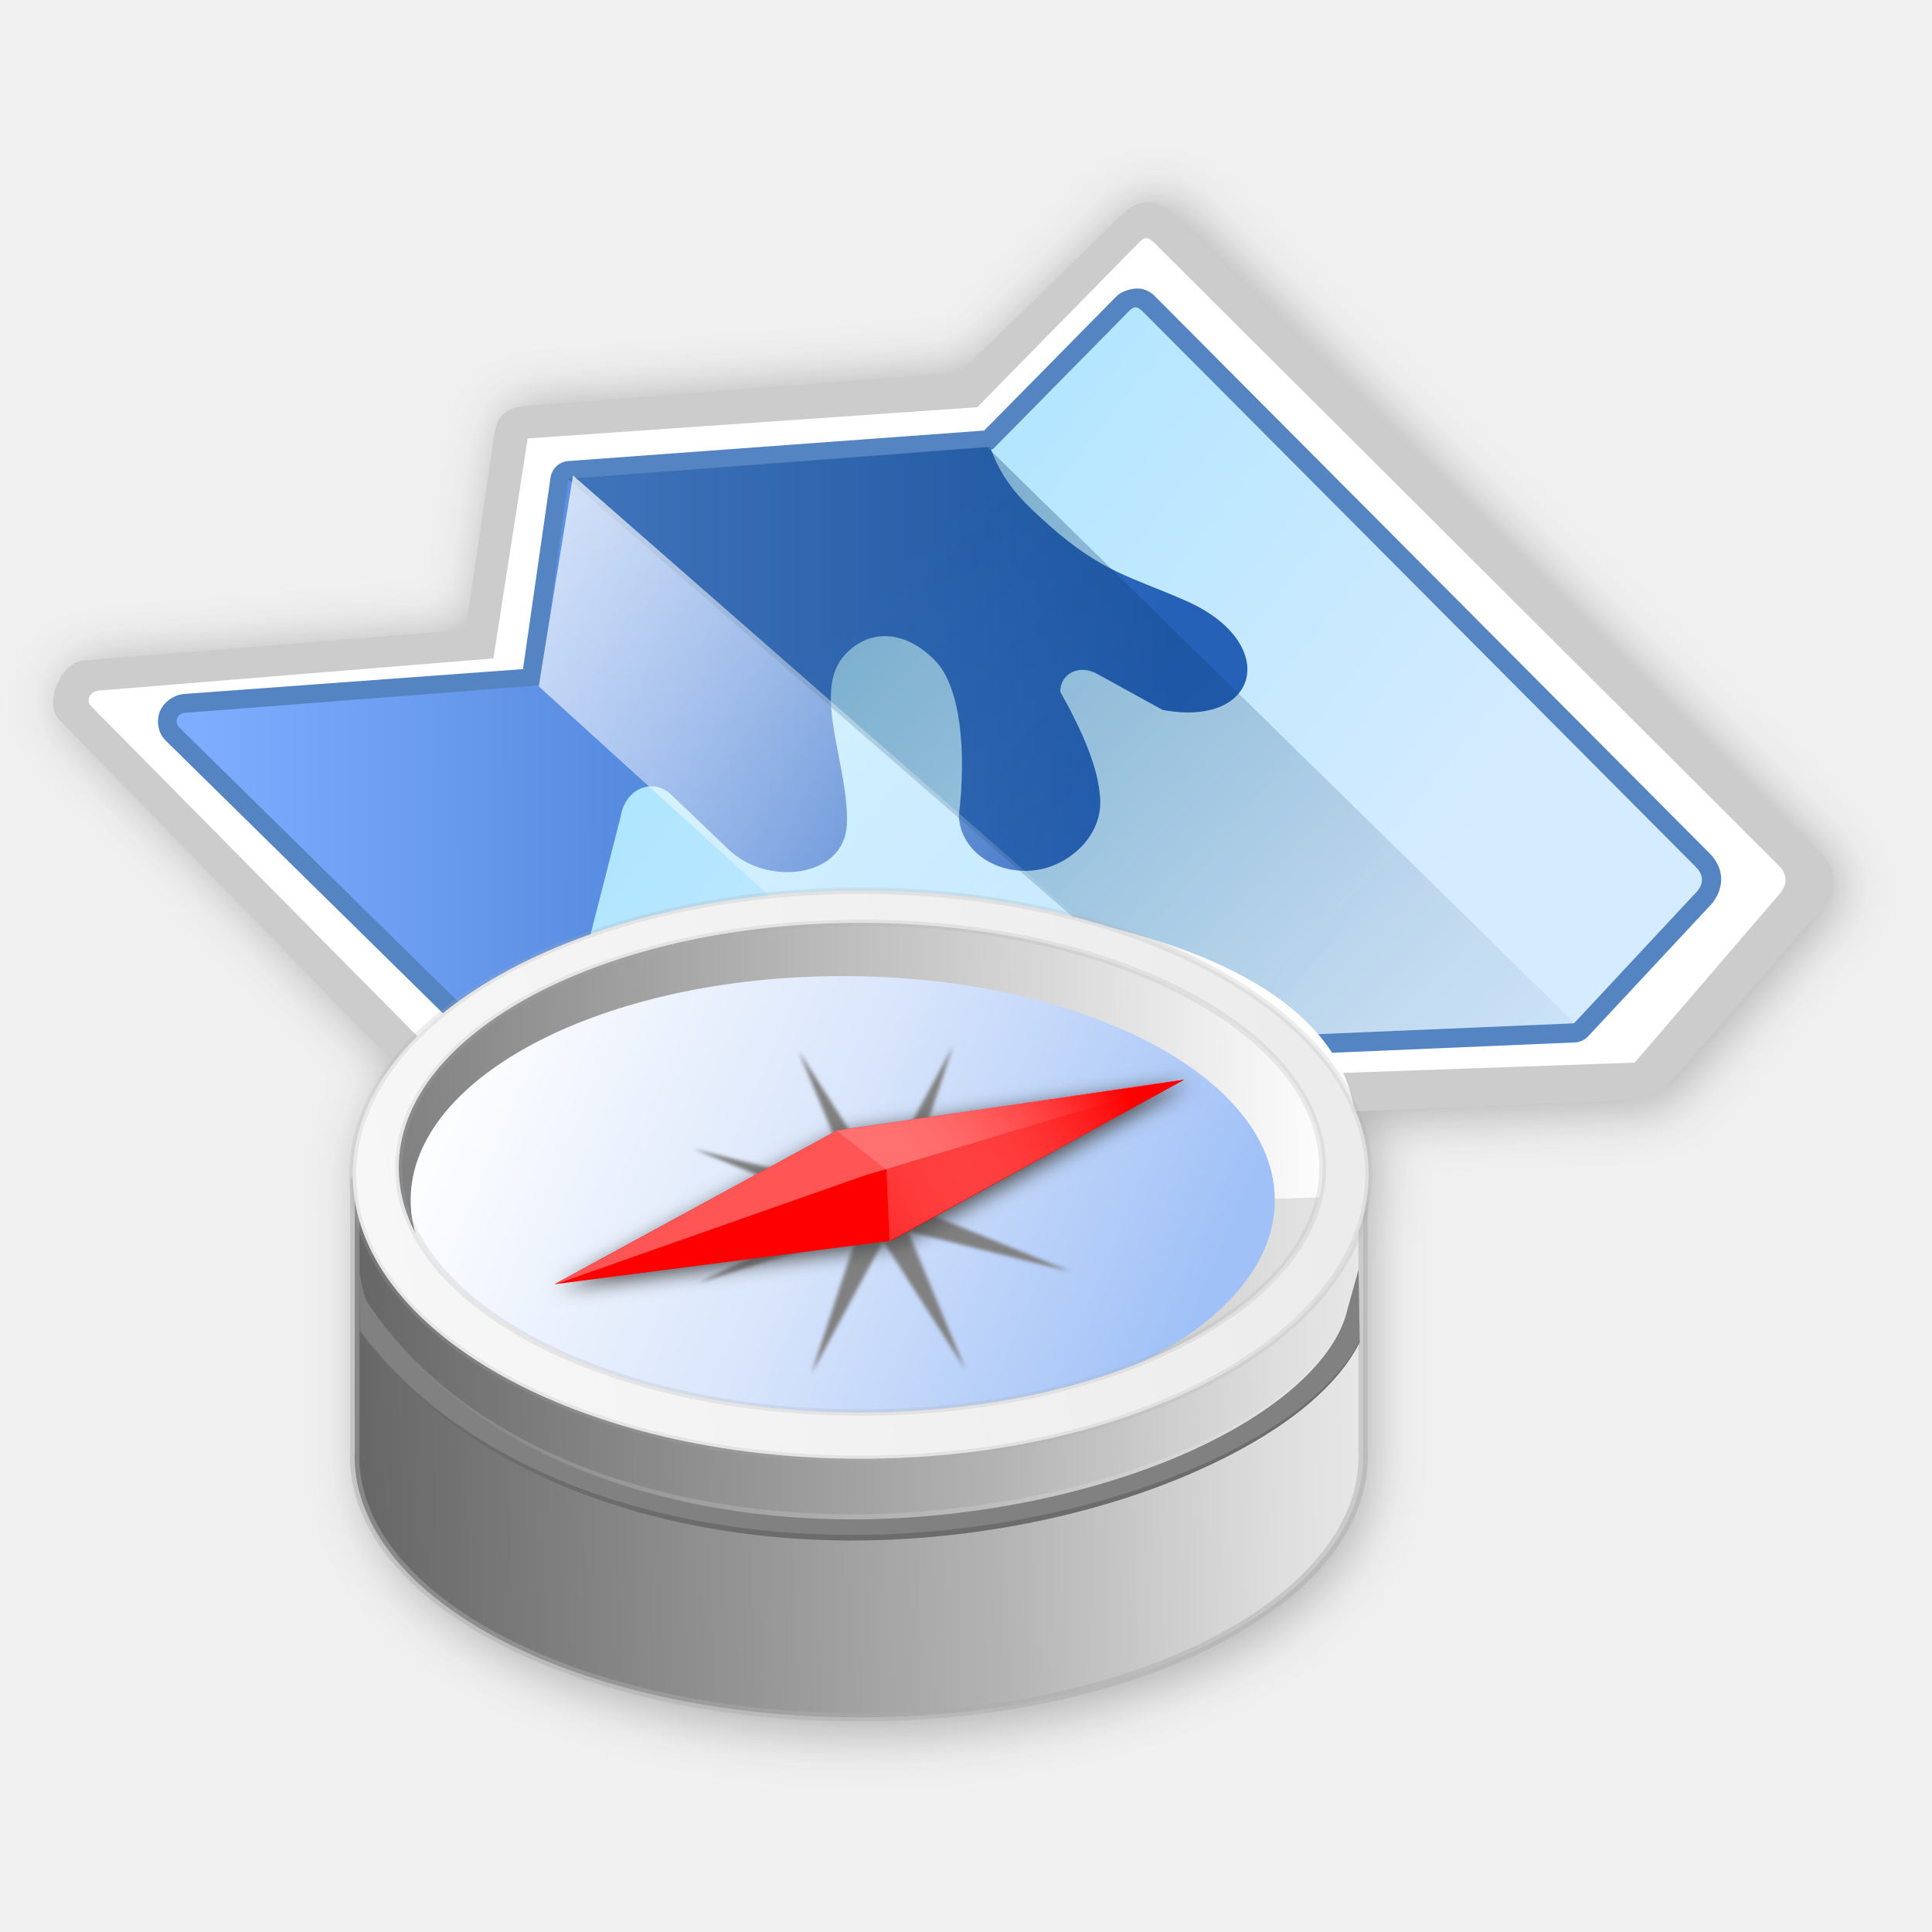
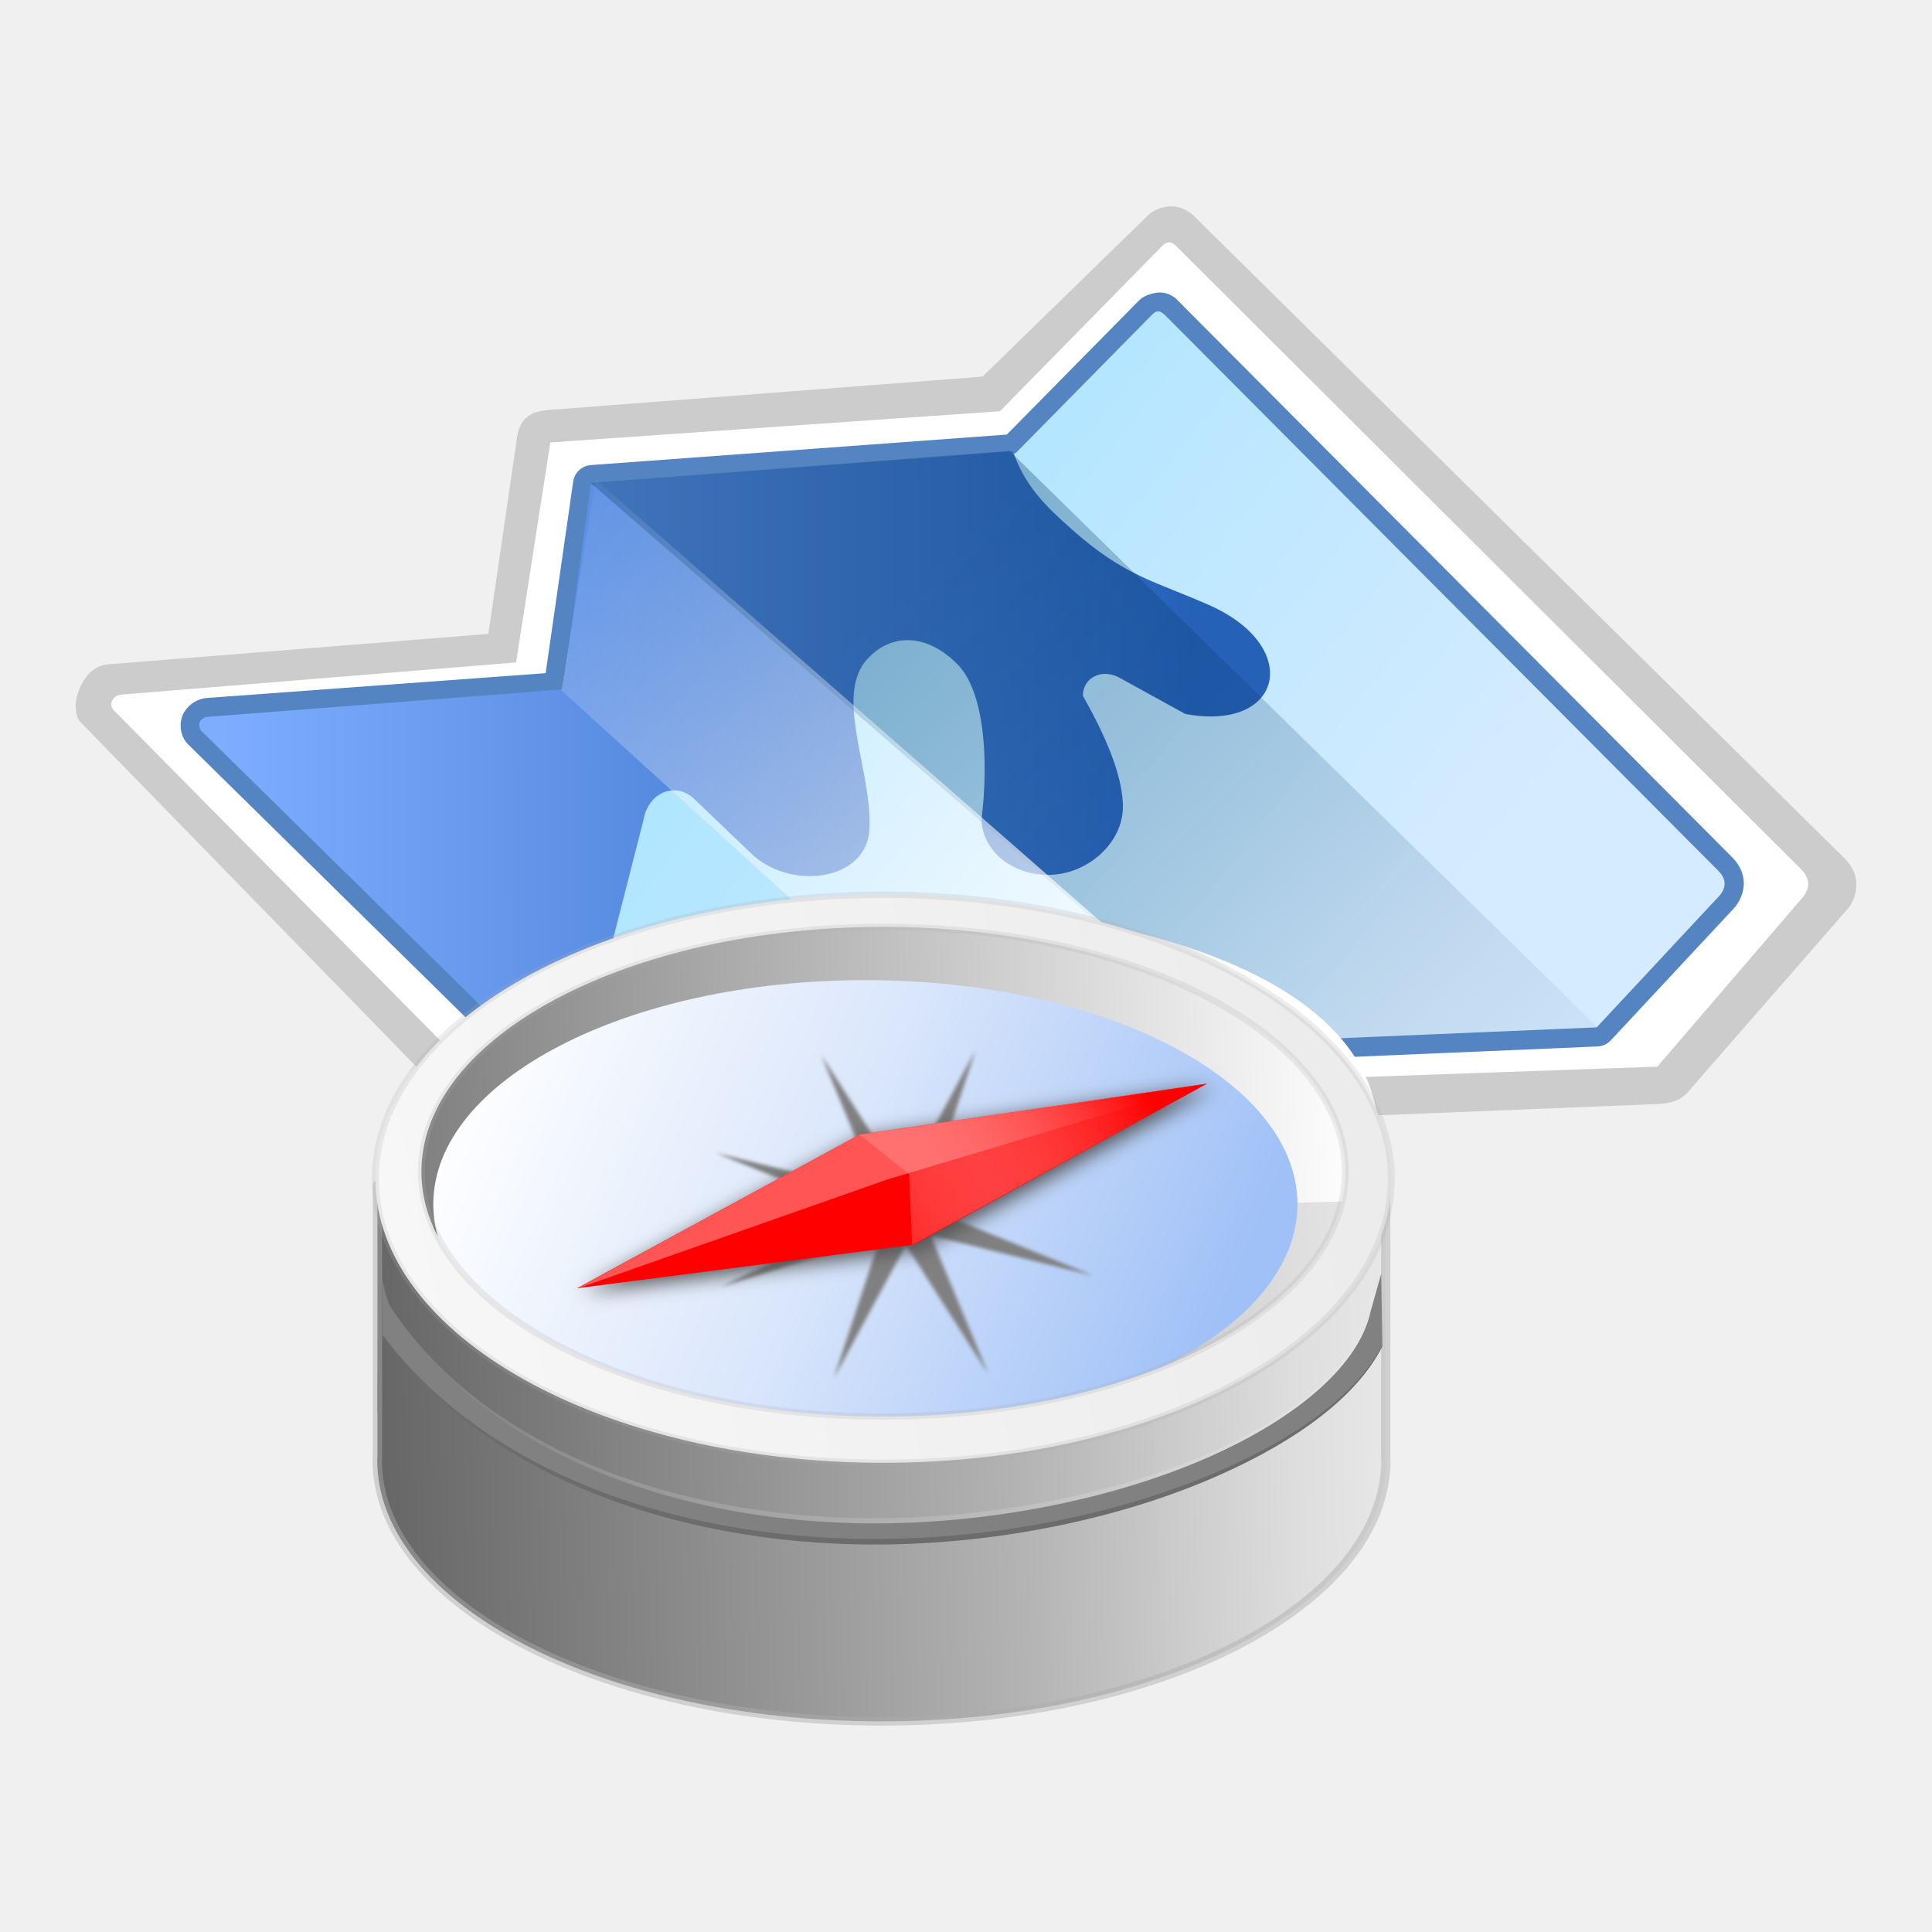
- <svg xmlns="http://www.w3.org/2000/svg" xmlns:xlink="http://www.w3.org/1999/xlink" width="128" height="128" viewBox="0 0 128 128" id="svg5067" version="1.1">
-   <defs id="defs5069">
+ <svg xmlns="http://www.w3.org/2000/svg" xmlns:xlink="http://www.w3.org/1999/xlink" width="80" height="80" viewBox="0 0 80 80" id="svg6662" version="1.1">
+   <defs id="defs6664">
+     <linearGradient xlink:href="#linearGradient7062" id="linearGradient5701" gradientUnits="userSpaceOnUse" x1="183.323" y1="973.815" x2="213.298" y2="997.503" />
+     <linearGradient id="linearGradient7062">
+       <stop id="stop7064" offset="0" style="stop-color:#a5e4ff;stop-opacity:1" />
+       <stop id="stop7066" offset="1" style="stop-color:#d5ebff;stop-opacity:1" />
+     </linearGradient>
+     <linearGradient xlink:href="#linearGradient7076" id="linearGradient5703" gradientUnits="userSpaceOnUse" gradientTransform="translate(-114.278,7.612121)" x1="280.311" y1="976.59" x2="322.236" y2="976.501" />
+     <linearGradient id="linearGradient7076">
+       <stop id="stop7078" offset="0" style="stop-color:#7eadff;stop-opacity:1" />
+       <stop id="stop7080" offset="1" style="stop-color:#2661b8;stop-opacity:1" />
+     </linearGradient>
+     <linearGradient xlink:href="#linearGradient7096" id="linearGradient5705" gradientUnits="userSpaceOnUse" x1="197.08" y1="975.425" x2="225.562" y2="1004.175" />
+     <linearGradient id="linearGradient7096">
+       <stop id="stop7098" offset="0" style="stop-color:#003460;stop-opacity:1;" />
+       <stop id="stop7100" offset="1" style="stop-color:#003460;stop-opacity:0;" />
+     </linearGradient>
+     <linearGradient xlink:href="#linearGradient3282" id="linearGradient5707" gradientUnits="userSpaceOnUse" x1="179.004" y1="973.647" x2="204.084" y2="993.897" />
+     <linearGradient id="linearGradient3282">
+       <stop offset="0" style="stop-color:#ffffff;stop-opacity:0" id="stop3284" />
+       <stop offset="1" style="stop-color:#ffffff;stop-opacity:1" id="stop3286" />
+     </linearGradient>
+     <linearGradient xlink:href="#linearGradient7109" id="linearGradient5709" gradientUnits="userSpaceOnUse" gradientTransform="matrix(1,0,0,-1,-7.468816,2067.256)" x1="245.484" y1="1033.777" x2="283.129" y2="1033.07" />
+     <linearGradient id="linearGradient7109">
+       <stop id="stop7111" offset="0" style="stop-color:#666666;stop-opacity:1" />
+       <stop style="stop-color:#b3b3b3;stop-opacity:1" offset="0.508" id="stop7117" />
+       <stop id="stop7119" offset="0.734" style="stop-color:#dedede;stop-opacity:0.996;" />
+       <stop id="stop7113" offset="1" style="stop-color:#ffffff;stop-opacity:1" />
+     </linearGradient>
+     <linearGradient xlink:href="#linearGradient7109" id="linearGradient5711" gradientUnits="userSpaceOnUse" gradientTransform="matrix(1.007213,0,0,0.9999438,-9.238834,14.37704)" x1="245.484" y1="1033.777" x2="299.232" y2="1032.451" />
+     <linearGradient xlink:href="#linearGradient7139" id="linearGradient5713" gradientUnits="userSpaceOnUse" gradientTransform="matrix(1.033295,0,0,1,-58.80684,36.75883)" x1="288.197" y1="993.146" x2="328.153" y2="992.208" />
+     <linearGradient id="linearGradient7139">
+       <stop id="stop7141" offset="0" style="stop-color:#7e7e7e;stop-opacity:1" />
+       <stop id="stop7143" offset="1" style="stop-color:#ffffff;stop-opacity:1" />
+     </linearGradient>
+     <linearGradient xlink:href="#linearGradient7123" id="linearGradient5715" gradientUnits="userSpaceOnUse" gradientTransform="matrix(1.012019,0,0,1,-53.95081,6.058505)" x1="293.096" y1="1021.249" x2="325.092" y2="1033.624" />
+     <linearGradient id="linearGradient7123">
+       <stop id="stop7125" offset="0" style="stop-color:#ffffff;stop-opacity:1" />
+       <stop style="stop-color:#d8e5fb;stop-opacity:1;" offset="0.505" id="stop7131" />
+       <stop id="stop7127" offset="1" style="stop-color:#a0c1f7;stop-opacity:1" />
+     </linearGradient>
+     <linearGradient xlink:href="#linearGradient7161" id="linearGradient5717" gradientUnits="userSpaceOnUse" gradientTransform="matrix(1,0,0,0.9732388,0,27.88863)" x1="278.861" y1="1027.854" x2="207.706" y2="1041.289" />
+     <linearGradient id="linearGradient7161">
+       <stop id="stop7163" offset="0" style="stop-color:#ececec;stop-opacity:1" />
+       <stop id="stop7165" offset="1" style="stop-color:#ffffff;stop-opacity:1" />
+     </linearGradient>
+     <filter height="1.024" y="-0.012" width="1.024" x="-0.012" id="filter7296" style="color-interpolation-filters:sRGB">
+       <feGaussianBlur id="feGaussianBlur7298" stdDeviation="0.071" />
+     </filter>
+     <filter height="1.228" y="-0.114" width="1.081" x="-0.041" id="filter7280" style="color-interpolation-filters:sRGB">
+       <feGaussianBlur id="feGaussianBlur7282" stdDeviation="0.46" />
+     </filter>
+     <linearGradient xlink:href="#linearGradient7204" id="linearGradient5719" gradientUnits="userSpaceOnUse" x1="205.326" y1="998.589" x2="191.692" y2="1006.698" />
    <linearGradient id="linearGradient7204">
-       <stop style="stop-color:#ff0000;stop-opacity:1" offset="0" id="stop7206" />
-       <stop style="stop-color:#ffffff;stop-opacity:0;" offset="1" id="stop7208" />
+       <stop id="stop7206" offset="0" style="stop-color:#ff0000;stop-opacity:1" />
+       <stop id="stop7208" offset="1" style="stop-color:#ffffff;stop-opacity:0;" />
    </linearGradient>
-     <linearGradient id="linearGradient7161">
-       <stop style="stop-color:#ececec;stop-opacity:1" offset="0" id="stop7163" />
-       <stop style="stop-color:#ffffff;stop-opacity:1" offset="1" id="stop7165" />
-     </linearGradient>
-     <linearGradient id="linearGradient7139">
-       <stop style="stop-color:#7e7e7e;stop-opacity:1" offset="0" id="stop7141" />
-       <stop style="stop-color:#ffffff;stop-opacity:1" offset="1" id="stop7143" />
-     </linearGradient>
-     <linearGradient id="linearGradient7123">
-       <stop style="stop-color:#ffffff;stop-opacity:1" offset="0" id="stop7125" />
-       <stop id="stop7131" offset="0.505" style="stop-color:#d8e5fb;stop-opacity:1;" />
-       <stop style="stop-color:#a0c1f7;stop-opacity:1" offset="1" id="stop7127" />
-     </linearGradient>
-     <linearGradient id="linearGradient7109">
-       <stop style="stop-color:#666666;stop-opacity:1" offset="0" id="stop7111" />
-       <stop id="stop7117" offset="0.508" style="stop-color:#b3b3b3;stop-opacity:1" />
-       <stop style="stop-color:#dedede;stop-opacity:0.996;" offset="0.734" id="stop7119" />
-       <stop style="stop-color:#ffffff;stop-opacity:1" offset="1" id="stop7113" />
-     </linearGradient>
-     <linearGradient id="linearGradient7096">
-       <stop style="stop-color:#003460;stop-opacity:1;" offset="0" id="stop7098" />
-       <stop style="stop-color:#003460;stop-opacity:0;" offset="1" id="stop7100" />
-     </linearGradient>
-     <linearGradient id="linearGradient7088">
-       <stop style="stop-color:#ffffff;stop-opacity:1;" offset="0" id="stop7090" />
-       <stop style="stop-color:#ffffff;stop-opacity:0;" offset="1" id="stop7092" />
-     </linearGradient>
-     <linearGradient id="linearGradient7076">
-       <stop style="stop-color:#7eadff;stop-opacity:1" offset="0" id="stop7078" />
-       <stop style="stop-color:#2661b8;stop-opacity:1" offset="1" id="stop7080" />
-     </linearGradient>
-     <linearGradient id="linearGradient7062">
-       <stop style="stop-color:#a5e4ff;stop-opacity:1" offset="0" id="stop7064" />
-       <stop style="stop-color:#d5ebff;stop-opacity:1" offset="1" id="stop7066" />
-     </linearGradient>
-     <linearGradient xlink:href="#linearGradient7062" id="linearGradient7068" x1="183.323" y1="973.815" x2="213.298" y2="997.503" gradientUnits="userSpaceOnUse" />
-     <linearGradient xlink:href="#linearGradient7076" id="linearGradient7082" x1="280.311" y1="976.59" x2="322.236" y2="976.501" gradientUnits="userSpaceOnUse" gradientTransform="translate(-114.278,7.612121)" />
-     <linearGradient xlink:href="#linearGradient7088" id="linearGradient7094" x1="179.004" y1="973.647" x2="204.084" y2="993.897" gradientUnits="userSpaceOnUse" />
-     <linearGradient xlink:href="#linearGradient7096" id="linearGradient7102" x1="197.08" y1="975.425" x2="225.562" y2="1004.175" gradientUnits="userSpaceOnUse" />
-     <linearGradient xlink:href="#linearGradient7109" id="linearGradient7115" x1="245.484" y1="1033.777" x2="299.232" y2="1032.451" gradientUnits="userSpaceOnUse" gradientTransform="matrix(1.007213,0,0,0.9999438,-9.238834,14.37704)" />
-     <linearGradient xlink:href="#linearGradient7123" id="linearGradient7129" x1="293.096" y1="1021.249" x2="325.092" y2="1033.624" gradientUnits="userSpaceOnUse" gradientTransform="matrix(1.012019,0,0,1,-53.95081,6.058505)" />
-     <linearGradient xlink:href="#linearGradient7109" id="linearGradient7135" gradientUnits="userSpaceOnUse" gradientTransform="matrix(1,0,0,-1,-7.468816,2067.256)" x1="245.484" y1="1033.777" x2="283.129" y2="1033.07" />
-     <linearGradient xlink:href="#linearGradient7139" id="linearGradient7145" x1="288.197" y1="993.146" x2="328.153" y2="992.208" gradientUnits="userSpaceOnUse" gradientTransform="matrix(1.033295,0,0,1,-58.80684,36.75883)" />
-     <linearGradient xlink:href="#linearGradient7161" id="linearGradient7167" x1="278.861" y1="1027.854" x2="207.706" y2="1041.289" gradientUnits="userSpaceOnUse" gradientTransform="matrix(1,0,0,0.9732388,0,27.88863)" />
-     <linearGradient xlink:href="#linearGradient7204" id="linearGradient7210" x1="205.326" y1="998.589" x2="191.692" y2="1006.698" gradientUnits="userSpaceOnUse" />
-     <filter style="color-interpolation-filters:sRGB" id="filter7280" x="-0.041" width="1.081" y="-0.114" height="1.228">
-       <feGaussianBlur stdDeviation="0.46" id="feGaussianBlur7282" />
-     </filter>
-     <filter style="color-interpolation-filters:sRGB" id="filter7296" x="-0.012" width="1.024" y="-0.012" height="1.024">
-       <feGaussianBlur stdDeviation="0.071" id="feGaussianBlur7298" />
-     </filter>
-     <filter style="color-interpolation-filters:sRGB" id="filter7724" x="-0.033" width="1.067" y="-0.039" height="1.078">
-       <feGaussianBlur stdDeviation="1.065" id="feGaussianBlur7726" />
-     </filter>
  </defs>
-   <g id="layer1" transform="translate(0,-924.3622)">
-     <rect style="opacity:0;fill:#ffffff;fill-opacity:1;stroke:none;stroke-width:0.3;stroke-linecap:square;stroke-linejoin:bevel;stroke-miterlimit:4;stroke-dasharray:none;stroke-dashoffset:0;stroke-opacity:0.468" id="rect7758" width="128" height="128" x="-0.957" y="924.362" />
-     <g id="g7728" transform="matrix(1.538039,0,0,1.538039,-242.2188,-539.5429)">
-       <path transform="matrix(0.9995806,0,0,1.013061,0.0832354,-14.13911)" id="path7554" d="m 207.391,961.933 c -0.301,-0.017 -0.642,0.064 -0.938,0.264 a 0.622,0.622 0 0 0 -0.086,0.07 l -7.18,6.996 -18.768,1.443 a 0.622,0.622 0 0 0 -0.049,0.01 c -0.281,0.044 -0.556,0.083 -0.822,0.309 -0.266,0.226 -0.354,0.538 -0.404,0.809 a 0.622,0.622 0 0 0 -0.004,0.023 l -1.238,8.492 -16.426,1.316 a 0.622,0.622 0 0 0 -0.062,0.01 c -0.565,0.103 -0.886,0.525 -1.074,0.926 -0.189,0.401 -0.288,0.827 -0.156,1.293 a 0.622,0.622 0 0 0 0.152,0.264 l 14.48,14.857 a 21.883,12.235 0 0 0 -1.783,4.801 21.883,12.235 0 0 0 0.088,0.982 l 0,11.027 a 21.725,11.262 0 0 0 -0.01,0.102 21.725,11.262 0 0 0 21.727,11.262 21.725,11.262 0 0 0 21.725,-11.262 21.725,11.262 0 0 0 -0.008,-0.117 l 0,-10.258 a 21.883,12.235 0 0 0 0.244,-1.736 21.883,12.235 0 0 0 -0.572,-2.725 l 12.098,-0.49 a 0.622,0.622 0 0 0 0.025,0 c 0.238,-0.02 0.489,-0.047 0.752,-0.166 0.263,-0.119 0.497,-0.332 0.676,-0.592 l -0.043,0.057 6.74,-7.723 a 0.622,0.622 0 0 0 0.033,-0.041 c 0.375,-0.513 0.395,-1.169 0.184,-1.594 -0.21,-0.421 -0.521,-0.669 -0.713,-0.854 l -0.006,-0.01 -27.578,-27.23 c -0.143,-0.151 -0.368,-0.357 -0.719,-0.463 l 0,-0.004 c -0.088,-0.027 -0.185,-0.043 -0.285,-0.049 z" style="opacity:0.45;fill:#666666;fill-opacity:1;fill-rule:evenodd;stroke:none;stroke-width:0.5;stroke-linecap:butt;stroke-linejoin:miter;stroke-miterlimit:4;stroke-dasharray:none;stroke-opacity:1;filter:url(#filter7724)" />
-       <g id="g7303">
-         <path style="fill:#cccccc;fill-opacity:1;fill-rule:evenodd;stroke:none;stroke-width:0.5;stroke-linecap:butt;stroke-linejoin:miter;stroke-miterlimit:4;stroke-dasharray:none;stroke-opacity:1" d="m 207.322,960.568 c -0.353,-0.107 -0.828,-0.051 -1.223,0.215 a 0.622,0.622 0 0 0 -0.086,0.07 l -7.18,6.996 -18.768,1.443 a 0.622,0.622 0 0 0 -0.049,0.006 c -0.281,0.044 -0.556,0.083 -0.822,0.309 -0.266,0.226 -0.354,0.538 -0.404,0.809 a 0.622,0.622 0 0 0 -0.004,0.023 l -1.238,8.492 -16.426,1.316 a 0.622,0.622 0 0 0 -0.062,0.008 c -0.565,0.103 -0.886,0.525 -1.074,0.926 -0.189,0.4 -0.288,0.827 -0.156,1.293 a 0.622,0.622 0 0 0 0.152,0.264 l 27.178,27.883 c 0.198,0.223 0.452,0.457 0.807,0.588 0.355,0.131 0.791,0.124 1.209,-0.029 l 17.461,-4.672 a 0.622,0.622 0 0 0 0.051,-0.016 c 0.367,-0.132 0.866,-0.329 1.174,-0.836 l -0.031,0.045 4.32,-5.879 15.82,-0.641 a 0.622,0.622 0 0 0 0.025,-0.002 c 0.238,-0.02 0.489,-0.047 0.752,-0.166 0.263,-0.119 0.497,-0.332 0.676,-0.592 l -0.043,0.057 6.74,-7.723 a 0.622,0.622 0 0 0 0.033,-0.041 c 0.375,-0.513 0.395,-1.169 0.184,-1.594 -0.21,-0.421 -0.521,-0.669 -0.713,-0.854 l -0.006,-0.006 -27.578,-27.23 c -0.143,-0.151 -0.368,-0.357 -0.719,-0.463 z" id="path7300" />
-         <path style="fill:#ffffff;fill-opacity:1;fill-rule:evenodd;stroke:none;stroke-width:0.5;stroke-linecap:butt;stroke-linejoin:miter;stroke-miterlimit:4;stroke-dasharray:none;stroke-opacity:1" d="m 161.698,981.551 17.042,-1.39 1.476,-9.476 19.366,-1.344 7.012,-7.142 c 0.3,-0.289 0.481,-0.052 0.629,0.074 l 26.885,26.811 c 0.305,0.311 0.432,0.716 0.08,1.168 l -6.286,7.321 -16.696,0.589 -4.874,6.832 -17.291,4.477 c -0.398,0.231 -0.673,0.026 -0.82,-0.123 L 161.39,982.2 c -0.197,-0.222 -0.049,-0.587 0.308,-0.649 z" id="path7056" />
-         <path id="path7072" d="m 206.783,964.277 c -0.352,-0.133 -0.923,0.018 -1.199,0.281 a 0.832,0.832 0 0 0 -0.018,0.018 l -5.686,5.77 -17.918,1.314 a 0.832,0.832 0 0 0 -0.762,0.713 l -1.186,8.25 -14.609,1.07 a 0.832,0.832 0 0 0 -0.08,0.01 c -0.407,0.07 -0.768,0.336 -0.938,0.709 -0.169,0.373 -0.121,0.894 0.186,1.236 a 0.832,0.832 0 0 0 0.035,0.039 l 24.084,23.693 -0.004,-0.01 c 0.114,0.114 0.313,0.294 0.635,0.389 0.322,0.095 0.755,0.048 1.096,-0.146 l -0.209,0.084 14.766,-3.727 a 0.832,0.832 0 0 0 0.457,-0.303 l 4.826,-6.322 15.066,-0.641 a 0.832,0.832 0 0 0 0.572,-0.264 l 5.318,-5.703 a 0.832,0.832 0 0 0 0.045,-0.051 c 0.261,-0.331 0.411,-0.777 0.357,-1.186 -0.054,-0.408 -0.268,-0.719 -0.49,-0.943 l -23.82,-23.924 a 0.832,0.832 0 0 0 -0.055,-0.051 c 0.002,0.002 -0.119,-0.178 -0.471,-0.311 z" style="fill:#5485c2;fill-opacity:1;fill-rule:evenodd;stroke:none;stroke-width:0.5;stroke-linecap:butt;stroke-linejoin:miter;stroke-miterlimit:4;stroke-dasharray:none;stroke-opacity:1" />
-         <path id="path7060" d="m 165.467,982.523 15.277,-1.12 1.28,-8.912 18.23,-1.339 5.904,-5.992 c 0.267,-0.255 0.429,-0.046 0.56,0.065 l 23.82,23.922 c 0.272,0.274 0.385,0.63 0.071,1.028 l -5.319,5.704 -15.455,0.656 -5.063,6.633 -14.766,3.727 c -0.355,0.203 -0.599,0.022 -0.73,-0.108 l -24.084,-23.692 c -0.175,-0.195 -0.044,-0.517 0.274,-0.571 z" style="fill:url(#linearGradient7068);fill-opacity:1;fill-rule:evenodd;stroke:none;stroke-width:0.5;stroke-linecap:butt;stroke-linejoin:miter;stroke-miterlimit:4;stroke-dasharray:none;stroke-opacity:1" />
-         <path style="fill:url(#linearGradient7082);fill-opacity:1;fill-rule:evenodd;stroke:none;stroke-width:0.4;stroke-linecap:butt;stroke-linejoin:miter;stroke-miterlimit:4;stroke-dasharray:none;stroke-opacity:1" d="m 165.378,982.513 c -0.21,0.068 -0.386,0.262 -0.22,0.573 l 16.032,15.754 3.032,-11.866 c 0.209,-1.266 1.456,-1.711 2.25,-0.875 l 2.368,2.265 c 1.675,1.645 5.007,1.241 5.122,-1.02 0.124,-2.441 -1.454,-5.575 -0.199,-7.201 1.106,-1.349 2.746,-1.196 4.018,0.128 1.101,1.146 1.339,3.977 1.003,6.703 0.127,1.665 1.861,2.573 3.447,2.287 1.386,-0.25 2.728,-1.48 2.647,-3.037 -0.069,-1.319 -0.736,-2.868 -1.719,-4.625 -0.015,-0.779 0.832,-1.223 1.625,-0.75 l 2.781,1.531 c 4.205,0.787 5.083,-2.894 1.031,-4.688 -2.344,-1.038 -3.632,-1.226 -5.938,-3.281 -1.057,-0.942 -1.993,-1.819 -2.516,-3.352 l -18.175,1.392 -1.213,8.871 z" id="path7074" />
-         <path style="opacity:0.308;fill:url(#linearGradient7102);fill-opacity:1;fill-rule:evenodd;stroke:none;stroke-width:1px;stroke-linecap:butt;stroke-linejoin:miter;stroke-opacity:1" d="M 181.955,972.432 200,971.05 l 25.312,24.812 -15.562,0.688 z" id="path7084" />
-         <path style="opacity:0.769;fill:url(#linearGradient7094);fill-opacity:1;fill-rule:evenodd;stroke:none;stroke-width:1px;stroke-linecap:butt;stroke-linejoin:miter;stroke-opacity:1" d="m 204.796,1003.262 5.038,-6.762 -27.666,-24.218 -1.477,9.083 z" id="path7086" />
-         <g id="g7183" transform="matrix(1.000339,0,0,0.9100769,-65.3381,60.36585)">
-           <path style="opacity:1;fill:url(#linearGradient7135);fill-opacity:1;stroke:none;stroke-width:0.4;stroke-linecap:round;stroke-linejoin:round;stroke-miterlimit:4;stroke-dasharray:none;stroke-dashoffset:0;stroke-opacity:1" d="m 238.025,1046.184 c -0.011,-4.341 0.254,-8.546 0.224,-12.879 0.663,-4.89 9.848,-11.946 21.708,-11.405 12.615,0.576 21.183,4.414 21.183,11.249 -0.002,0.043 -0.005,0.086 -0.008,0.129 l 0,12.906 -43.107,0 z" id="path7133" />
-           <path id="path7104" d="m 238.026,1035.392 0,12.921 a 21.718,12.374 0 0 0 -0.01,0.113 21.718,12.374 0 0 0 21.718,12.374 21.718,12.374 0 0 0 21.718,-12.374 21.718,12.374 0 0 0 -0.008,-0.129 l 0,-12.905 -43.418,0 z" style="opacity:1;fill:url(#linearGradient7115);fill-opacity:1;stroke:#acacac;stroke-width:0.401;stroke-linecap:round;stroke-linejoin:round;stroke-miterlimit:4;stroke-dasharray:none;stroke-dashoffset:0;stroke-opacity:0.468" />
-           <path id="path7137" d="m 239.17,1037.434 40.686,-1.25 c 0.521,-9.052 -10.277,-13.834 -19.051,-13.812 -17.973,0.043 -22.059,9.781 -21.635,15.062 z" style="fill:url(#linearGradient7145);fill-opacity:1;fill-rule:evenodd;stroke:none;stroke-width:0.3;stroke-linecap:butt;stroke-linejoin:miter;stroke-miterlimit:4;stroke-dasharray:none;stroke-opacity:1" />
-           <ellipse ry="10.607" rx="18.606" cy="1036.323" cx="259.037" id="path7121" style="opacity:1;fill:url(#linearGradient7129);fill-opacity:1;stroke:none;stroke-width:0.4;stroke-linecap:round;stroke-linejoin:round;stroke-miterlimit:4;stroke-dasharray:none;stroke-dashoffset:0;stroke-opacity:1" />
-           <path id="path7147" d="m 259.812,1021.675 a 21.876,13.444 0 0 0 -21.875,13.443 21.876,13.444 0 0 0 21.875,13.443 21.876,13.444 0 0 0 21.875,-13.443 21.876,13.444 0 0 0 -21.875,-13.443 z m 0,1.521 a 19.893,11.588 0 0 1 19.893,11.588 19.893,11.588 0 0 1 -19.893,11.588 19.893,11.588 0 0 1 -19.893,-11.588 19.893,11.588 0 0 1 19.893,-11.588 z" style="opacity:1;fill:url(#linearGradient7167);fill-opacity:1;stroke:#acacac;stroke-width:0.299;stroke-linecap:round;stroke-linejoin:round;stroke-miterlimit:4;stroke-dasharray:none;stroke-dashoffset:0;stroke-opacity:0.216" />
-           <path id="path7177" d="m 238.225,1039.741 0.021,2.811 c 4.636,7.001 13.377,10.035 21.818,9.874 5.206,-0.1 10.298,-1.36 14.256,-3.301 3.308,-1.621 5.888,-3.693 6.98,-6.078 l -0.051,-3.427 -0.46,1.796 c -0.485,2.466 -3.074,4.968 -6.881,6.834 -3.807,1.866 -8.807,3.079 -13.864,3.175 -8.531,0.163 -17.266,-3.041 -21.494,-10.275 -0.161,-0.426 -0.253,-0.91 -0.326,-1.409 z" style="color:#000000;font-style:normal;font-variant:normal;font-weight:normal;font-stretch:normal;font-size:medium;line-height:normal;font-family:sans-serif;text-indent:0;text-align:start;text-decoration:none;text-decoration-line:none;text-decoration-style:solid;text-decoration-color:#000000;letter-spacing:normal;word-spacing:normal;text-transform:none;direction:ltr;block-progression:tb;writing-mode:lr-tb;baseline-shift:baseline;text-anchor:start;white-space:normal;clip-rule:nonzero;display:inline;overflow:visible;visibility:visible;opacity:1;isolation:auto;mix-blend-mode:normal;color-interpolation:sRGB;color-interpolation-filters:linearRGB;solid-color:#000000;solid-opacity:1;fill:#6c6c6c;fill-opacity:1;fill-rule:evenodd;stroke:none;stroke-width:1px;stroke-linecap:square;stroke-linejoin:bevel;stroke-miterlimit:4;stroke-dasharray:none;stroke-dashoffset:0;stroke-opacity:1;color-rendering:auto;image-rendering:auto;shape-rendering:auto;text-rendering:auto;enable-background:accumulate" />
-           <path style="color:#000000;font-style:normal;font-variant:normal;font-weight:normal;font-stretch:normal;font-size:medium;line-height:normal;font-family:sans-serif;text-indent:0;text-align:start;text-decoration:none;text-decoration-line:none;text-decoration-style:solid;text-decoration-color:#000000;letter-spacing:normal;word-spacing:normal;text-transform:none;direction:ltr;block-progression:tb;writing-mode:lr-tb;baseline-shift:baseline;text-anchor:start;white-space:normal;clip-rule:nonzero;display:inline;overflow:visible;visibility:visible;opacity:0.147;isolation:auto;mix-blend-mode:normal;color-interpolation:sRGB;color-interpolation-filters:linearRGB;solid-color:#000000;solid-opacity:1;fill:#ffffff;fill-opacity:1;fill-rule:evenodd;stroke:none;stroke-width:1px;stroke-linecap:square;stroke-linejoin:bevel;stroke-miterlimit:4;stroke-dasharray:none;stroke-dashoffset:0;stroke-opacity:1;color-rendering:auto;image-rendering:auto;shape-rendering:auto;text-rendering:auto;enable-background:accumulate" d="m 238.225,1039.738 0.021,2.753 c 4.636,6.856 13.377,9.828 21.818,9.669 5.206,-0.098 10.298,-1.332 14.256,-3.232 3.308,-1.588 5.888,-3.617 6.98,-5.952 l -0.051,-3.356 -0.46,1.759 c -0.485,2.415 -3.074,4.865 -6.881,6.693 -3.807,1.827 -8.807,3.015 -13.864,3.11 -8.531,0.16 -17.266,-2.978 -21.494,-10.063 -0.161,-0.417 -0.253,-0.891 -0.326,-1.38 z" id="path7181" />
+   <g id="layer1" transform="translate(0,-972.3622)">
+     <g transform="translate(-866.8424,532.6979)" id="g5324">
+       <rect style="opacity:0;fill:#e6e6e6;fill-opacity:1;stroke:none;stroke-width:0.3;stroke-linecap:square;stroke-linejoin:bevel;stroke-miterlimit:4;stroke-dasharray:none;stroke-dashoffset:0;stroke-opacity:0.468" id="rect5326" width="80" height="80" x="866.842" y="439.664" />
+       <g id="g5328" transform="matrix(0.9612741,0,0,0.9612741,716.3936,-475.1095)">
+         <path id="path5330" d="m 207.322,960.568 c -0.353,-0.107 -0.828,-0.051 -1.223,0.215 a 0.622,0.622 0 0 0 -0.086,0.07 l -7.18,6.996 -18.768,1.443 a 0.622,0.622 0 0 0 -0.049,0.006 c -0.281,0.044 -0.556,0.083 -0.822,0.309 -0.266,0.226 -0.354,0.538 -0.404,0.809 a 0.622,0.622 0 0 0 -0.004,0.023 l -1.238,8.492 -16.426,1.316 a 0.622,0.622 0 0 0 -0.062,0.008 c -0.565,0.103 -0.886,0.525 -1.074,0.926 -0.189,0.4 -0.288,0.827 -0.156,1.293 a 0.622,0.622 0 0 0 0.152,0.264 l 27.178,27.883 c 0.198,0.223 0.452,0.457 0.807,0.588 0.355,0.131 0.791,0.124 1.209,-0.029 l 17.461,-4.672 a 0.622,0.622 0 0 0 0.051,-0.016 c 0.367,-0.132 0.866,-0.329 1.174,-0.836 l -0.031,0.045 4.32,-5.879 15.82,-0.641 a 0.622,0.622 0 0 0 0.025,-0.002 c 0.238,-0.02 0.489,-0.047 0.752,-0.166 0.263,-0.119 0.497,-0.332 0.676,-0.592 l -0.043,0.057 6.74,-7.723 a 0.622,0.622 0 0 0 0.033,-0.041 c 0.375,-0.513 0.395,-1.169 0.184,-1.594 -0.21,-0.421 -0.521,-0.669 -0.713,-0.854 l -0.006,-0.006 -27.578,-27.23 c -0.143,-0.151 -0.368,-0.357 -0.719,-0.463 z" style="fill:#cccccc;fill-opacity:1;fill-rule:evenodd;stroke:none;stroke-width:0.5;stroke-linecap:butt;stroke-linejoin:miter;stroke-miterlimit:4;stroke-dasharray:none;stroke-opacity:1" />
+         <path id="path5332" d="m 161.698,981.551 17.042,-1.39 1.476,-9.476 19.366,-1.344 7.012,-7.142 c 0.3,-0.289 0.481,-0.052 0.629,0.074 l 26.885,26.811 c 0.305,0.311 0.432,0.716 0.08,1.168 l -6.286,7.321 -16.696,0.589 -4.874,6.832 -17.291,4.477 c -0.398,0.231 -0.673,0.026 -0.82,-0.123 L 161.39,982.2 c -0.197,-0.222 -0.049,-0.587 0.308,-0.649 z" style="fill:#ffffff;fill-opacity:1;fill-rule:evenodd;stroke:none;stroke-width:0.5;stroke-linecap:butt;stroke-linejoin:miter;stroke-miterlimit:4;stroke-dasharray:none;stroke-opacity:1" />
+         <path style="fill:#5485c2;fill-opacity:1;fill-rule:evenodd;stroke:none;stroke-width:0.5;stroke-linecap:butt;stroke-linejoin:miter;stroke-miterlimit:4;stroke-dasharray:none;stroke-opacity:1" d="m 206.783,964.277 c -0.352,-0.133 -0.923,0.018 -1.199,0.281 a 0.832,0.832 0 0 0 -0.018,0.018 l -5.686,5.77 -17.918,1.314 a 0.832,0.832 0 0 0 -0.762,0.713 l -1.186,8.25 -14.609,1.07 a 0.832,0.832 0 0 0 -0.08,0.01 c -0.407,0.07 -0.768,0.336 -0.938,0.709 -0.169,0.373 -0.121,0.894 0.186,1.236 a 0.832,0.832 0 0 0 0.035,0.039 l 24.084,23.693 -0.004,-0.01 c 0.114,0.114 0.313,0.294 0.635,0.389 0.322,0.095 0.755,0.048 1.096,-0.146 l -0.209,0.084 14.766,-3.727 a 0.832,0.832 0 0 0 0.457,-0.303 l 4.826,-6.322 15.066,-0.641 a 0.832,0.832 0 0 0 0.572,-0.264 l 5.318,-5.703 a 0.832,0.832 0 0 0 0.045,-0.051 c 0.261,-0.331 0.411,-0.777 0.357,-1.186 -0.054,-0.408 -0.268,-0.719 -0.49,-0.943 l -23.82,-23.924 a 0.832,0.832 0 0 0 -0.055,-0.051 c 0.002,0.002 -0.119,-0.178 -0.471,-0.311 z" id="path5334" />
+         <path style="fill:url(#linearGradient5701);fill-opacity:1;fill-rule:evenodd;stroke:none;stroke-width:0.5;stroke-linecap:butt;stroke-linejoin:miter;stroke-miterlimit:4;stroke-dasharray:none;stroke-opacity:1" d="m 165.467,982.523 15.277,-1.12 1.28,-8.912 18.23,-1.339 5.904,-5.992 c 0.267,-0.255 0.429,-0.046 0.56,0.065 l 23.82,23.922 c 0.272,0.274 0.385,0.63 0.071,1.028 l -5.319,5.704 -15.455,0.656 -5.063,6.633 -14.766,3.727 c -0.355,0.203 -0.599,0.022 -0.73,-0.108 l -24.084,-23.692 c -0.175,-0.195 -0.044,-0.517 0.274,-0.571 z" id="path5336" />
+         <path id="path5338" d="m 165.378,982.513 c -0.21,0.068 -0.386,0.262 -0.22,0.573 l 16.032,15.754 3.032,-11.866 c 0.209,-1.266 1.456,-1.711 2.25,-0.875 l 2.368,2.265 c 1.675,1.645 5.007,1.241 5.122,-1.02 0.124,-2.441 -1.454,-5.575 -0.199,-7.201 1.106,-1.349 2.746,-1.196 4.018,0.128 1.101,1.146 1.339,3.977 1.003,6.703 0.127,1.665 1.861,2.573 3.447,2.287 1.386,-0.25 2.728,-1.48 2.647,-3.037 -0.069,-1.319 -0.736,-2.868 -1.719,-4.625 -0.015,-0.779 0.832,-1.223 1.625,-0.75 l 2.781,1.531 c 4.205,0.787 5.083,-2.894 1.031,-4.688 -2.344,-1.038 -3.632,-1.226 -5.938,-3.281 -1.057,-0.942 -1.993,-1.819 -2.516,-3.352 l -18.175,1.392 -1.213,8.871 z" style="fill:url(#linearGradient5703);fill-opacity:1;fill-rule:evenodd;stroke:none;stroke-width:0.4;stroke-linecap:butt;stroke-linejoin:miter;stroke-miterlimit:4;stroke-dasharray:none;stroke-opacity:1" />
+         <path id="path5340" d="M 181.955,972.432 200,971.05 l 25.312,24.812 -15.562,0.688 z" style="opacity:0.308;fill:url(#linearGradient5705);fill-opacity:1;fill-rule:evenodd;stroke:none;stroke-width:1px;stroke-linecap:butt;stroke-linejoin:miter;stroke-opacity:1" />
+         <path id="path5342" d="m 204.796,1003.262 5.038,-6.762 -27.666,-24.218 -1.477,9.083 z" style="opacity:0.769;fill:url(#linearGradient5707);fill-opacity:1;fill-rule:evenodd;stroke:none;stroke-width:1px;stroke-linecap:butt;stroke-linejoin:miter;stroke-opacity:1" />
+         <g transform="matrix(1.000339,0,0,0.9100769,-65.3381,60.36585)" id="g5344">
+           <path id="path5346" d="m 238.025,1046.184 c -0.011,-4.341 0.254,-8.546 0.224,-12.879 0.663,-4.89 9.848,-11.946 21.708,-11.405 12.615,0.576 21.183,4.414 21.183,11.249 -0.002,0.043 -0.005,0.086 -0.008,0.129 l 0,12.906 -43.107,0 z" style="opacity:1;fill:url(#linearGradient5709);fill-opacity:1;stroke:none;stroke-width:0.4;stroke-linecap:round;stroke-linejoin:round;stroke-miterlimit:4;stroke-dasharray:none;stroke-dashoffset:0;stroke-opacity:1" />
+           <path style="opacity:1;fill:url(#linearGradient5711);fill-opacity:1;stroke:#acacac;stroke-width:0.401;stroke-linecap:round;stroke-linejoin:round;stroke-miterlimit:4;stroke-dasharray:none;stroke-dashoffset:0;stroke-opacity:0.468" d="m 238.026,1035.392 0,12.921 a 21.718,12.374 0 0 0 -0.01,0.113 21.718,12.374 0 0 0 21.718,12.374 21.718,12.374 0 0 0 21.718,-12.374 21.718,12.374 0 0 0 -0.008,-0.129 l 0,-12.905 -43.418,0 z" id="path5348" />
+           <path style="fill:url(#linearGradient5713);fill-opacity:1;fill-rule:evenodd;stroke:none;stroke-width:0.3;stroke-linecap:butt;stroke-linejoin:miter;stroke-miterlimit:4;stroke-dasharray:none;stroke-opacity:1" d="m 239.17,1037.434 40.686,-1.25 c 0.521,-9.052 -10.277,-13.834 -19.051,-13.812 -17.973,0.043 -22.059,9.781 -21.635,15.062 z" id="path5350" />
+           <ellipse style="opacity:1;fill:url(#linearGradient5715);fill-opacity:1;stroke:none;stroke-width:0.4;stroke-linecap:round;stroke-linejoin:round;stroke-miterlimit:4;stroke-dasharray:none;stroke-dashoffset:0;stroke-opacity:1" id="ellipse5352" cx="259.037" cy="1036.323" rx="18.606" ry="10.607" />
+           <path style="opacity:1;fill:url(#linearGradient5717);fill-opacity:1;stroke:#acacac;stroke-width:0.299;stroke-linecap:round;stroke-linejoin:round;stroke-miterlimit:4;stroke-dasharray:none;stroke-dashoffset:0;stroke-opacity:0.216" d="m 259.812,1021.675 a 21.876,13.444 0 0 0 -21.875,13.443 21.876,13.444 0 0 0 21.875,13.443 21.876,13.444 0 0 0 21.875,-13.443 21.876,13.444 0 0 0 -21.875,-13.443 z m 0,1.521 a 19.893,11.588 0 0 1 19.893,11.588 19.893,11.588 0 0 1 -19.893,11.588 19.893,11.588 0 0 1 -19.893,-11.588 19.893,11.588 0 0 1 19.893,-11.588 z" id="path5354" />
+           <path style="color:#000000;font-style:normal;font-variant:normal;font-weight:normal;font-stretch:normal;font-size:medium;line-height:normal;font-family:sans-serif;text-indent:0;text-align:start;text-decoration:none;text-decoration-line:none;text-decoration-style:solid;text-decoration-color:#000000;letter-spacing:normal;word-spacing:normal;text-transform:none;direction:ltr;block-progression:tb;writing-mode:lr-tb;baseline-shift:baseline;text-anchor:start;white-space:normal;clip-rule:nonzero;display:inline;overflow:visible;visibility:visible;opacity:1;isolation:auto;mix-blend-mode:normal;color-interpolation:sRGB;color-interpolation-filters:linearRGB;solid-color:#000000;solid-opacity:1;fill:#6c6c6c;fill-opacity:1;fill-rule:evenodd;stroke:none;stroke-width:1px;stroke-linecap:square;stroke-linejoin:bevel;stroke-miterlimit:4;stroke-dasharray:none;stroke-dashoffset:0;stroke-opacity:1;color-rendering:auto;image-rendering:auto;shape-rendering:auto;text-rendering:auto;enable-background:accumulate" d="m 238.225,1039.741 0.021,2.811 c 4.636,7.001 13.377,10.035 21.818,9.874 5.206,-0.1 10.298,-1.36 14.256,-3.301 3.308,-1.621 5.888,-3.693 6.98,-6.078 l -0.051,-3.427 -0.46,1.796 c -0.485,2.466 -3.074,4.968 -6.881,6.834 -3.807,1.866 -8.807,3.079 -13.864,3.175 -8.531,0.163 -17.266,-3.041 -21.494,-10.275 -0.161,-0.426 -0.253,-0.91 -0.326,-1.409 z" id="path5356" />
+           <path id="path5358" d="m 238.225,1039.738 0.021,2.753 c 4.636,6.856 13.377,9.828 21.818,9.669 5.206,-0.098 10.298,-1.332 14.256,-3.232 3.308,-1.588 5.888,-3.617 6.98,-5.952 l -0.051,-3.356 -0.46,1.759 c -0.485,2.415 -3.074,4.865 -6.881,6.693 -3.807,1.827 -8.807,3.015 -13.864,3.11 -8.531,0.16 -17.266,-2.978 -21.494,-10.063 -0.161,-0.417 -0.253,-0.891 -0.326,-1.38 z" style="color:#000000;font-style:normal;font-variant:normal;font-weight:normal;font-stretch:normal;font-size:medium;line-height:normal;font-family:sans-serif;text-indent:0;text-align:start;text-decoration:none;text-decoration-line:none;text-decoration-style:solid;text-decoration-color:#000000;letter-spacing:normal;word-spacing:normal;text-transform:none;direction:ltr;block-progression:tb;writing-mode:lr-tb;baseline-shift:baseline;text-anchor:start;white-space:normal;clip-rule:nonzero;display:inline;overflow:visible;visibility:visible;opacity:0.147;isolation:auto;mix-blend-mode:normal;color-interpolation:sRGB;color-interpolation-filters:linearRGB;solid-color:#000000;solid-opacity:1;fill:#ffffff;fill-opacity:1;fill-rule:evenodd;stroke:none;stroke-width:1px;stroke-linecap:square;stroke-linejoin:bevel;stroke-miterlimit:4;stroke-dasharray:none;stroke-dashoffset:0;stroke-opacity:1;color-rendering:auto;image-rendering:auto;shape-rendering:auto;text-rendering:auto;enable-background:accumulate" />
        </g>
-         <path style="opacity:1;fill:#808080;fill-opacity:1;stroke:none;stroke-width:0.3;stroke-linecap:square;stroke-linejoin:bevel;stroke-miterlimit:4;stroke-dasharray:none;stroke-dashoffset:0;stroke-opacity:0.468;filter:url(#filter7296)" id="path7218" d="m 198.763,1012.379 -3.114,-5.609 -2.726,5.807 1.764,-6.168 -6.034,2.178 5.609,-3.114 -5.807,-2.727 6.168,1.764 -2.178,-6.034 3.114,5.609 2.726,-5.807 -1.764,6.168 6.034,-2.178 -5.609,3.114 5.807,2.726 -6.168,-1.764 z" transform="matrix(1.137608,0,0,0.987222,-27.04127,11.35559)" />
-         <g id="g7252" transform="matrix(1.000339,0,0,0.9100769,0.1841063,89.20391)" style="fill:#4d4d4d;filter:url(#filter7280)">
-           <g id="g7254" transform="translate(-112.5,4.75)" style="fill:#4d4d4d">
-             <path id="path7256" d="m 293.875,1004.05 14.5,-2.062 12.625,-7.625 -15,2.438 z" style="fill:#4d4d4d;fill-rule:evenodd;stroke:none;stroke-width:1px;stroke-linecap:butt;stroke-linejoin:miter;stroke-opacity:1" />
-             <path id="path7258" d="m 293.869,1004.069 13.347,-5.16 13.785,-4.543 -14.956,2.4 z" style="fill:#4d4d4d;fill-rule:evenodd;stroke:none;stroke-width:1px;stroke-linecap:butt;stroke-linejoin:miter;stroke-opacity:1" />
+         <path transform="matrix(1.137608,0,0,0.987222,-27.04127,11.35559)" d="m 198.763,1012.379 -3.114,-5.609 -2.726,5.807 1.764,-6.168 -6.034,2.178 5.609,-3.114 -5.807,-2.727 6.168,1.764 -2.178,-6.034 3.114,5.609 2.726,-5.807 -1.764,6.168 6.034,-2.178 -5.609,3.114 5.807,2.726 -6.168,-1.764 z" id="path5360" style="opacity:1;fill:#808080;fill-opacity:1;stroke:none;stroke-width:0.3;stroke-linecap:square;stroke-linejoin:bevel;stroke-miterlimit:4;stroke-dasharray:none;stroke-dashoffset:0;stroke-opacity:0.468;filter:url(#filter7296)" />
+         <g style="fill:#4d4d4d;filter:url(#filter7280)" transform="matrix(1.000339,0,0,0.9100769,0.1841063,89.20391)" id="g5362">
+           <g style="fill:#4d4d4d" transform="translate(-112.5,4.75)" id="g5364">
+             <path style="fill:#4d4d4d;fill-rule:evenodd;stroke:none;stroke-width:1px;stroke-linecap:butt;stroke-linejoin:miter;stroke-opacity:1" d="m 293.875,1004.05 14.5,-2.062 12.625,-7.625 -15,2.438 z" id="path5366" />
+             <path style="fill:#4d4d4d;fill-rule:evenodd;stroke:none;stroke-width:1px;stroke-linecap:butt;stroke-linejoin:miter;stroke-opacity:1" d="m 293.869,1004.069 13.347,-5.16 13.785,-4.543 -14.956,2.4 z" id="path5368" />
          </g>
-           <path style="fill:#4d4d4d;fill-opacity:1;fill-rule:evenodd;stroke:none;stroke-width:1px;stroke-linecap:butt;stroke-linejoin:miter;stroke-opacity:1" d="m 193.548,1001.539 2.121,1.856 0.133,3.359 12.662,-7.624 z" id="path7260" />
+           <path id="path5370" d="m 193.548,1001.539 2.121,1.856 0.133,3.359 12.662,-7.624 z" style="fill:#4d4d4d;fill-opacity:1;fill-rule:evenodd;stroke:none;stroke-width:1px;stroke-linecap:butt;stroke-linejoin:miter;stroke-opacity:1" />
        </g>
-         <g id="g7212" transform="matrix(1.000339,0,0,0.9100769,-0.06597843,89.03327)">
-           <g transform="translate(-112.5,4.75)" id="g7196">
-             <path style="fill:#ff0000;fill-rule:evenodd;stroke:none;stroke-width:1px;stroke-linecap:butt;stroke-linejoin:miter;stroke-opacity:1" d="m 293.875,1004.05 14.5,-2.062 12.625,-7.625 -15,2.438 z" id="path7192" />
-             <path style="fill:#ff5555;fill-rule:evenodd;stroke:none;stroke-width:1px;stroke-linecap:butt;stroke-linejoin:miter;stroke-opacity:1" d="m 293.869,1004.069 13.347,-5.16 13.785,-4.543 -14.956,2.4 z" id="path7194" />
+         <g transform="matrix(1.000339,0,0,0.9100769,-0.06597843,89.03327)" id="g5372">
+           <g id="g5374" transform="translate(-112.5,4.75)">
+             <path id="path5376" d="m 293.875,1004.05 14.5,-2.062 12.625,-7.625 -15,2.438 z" style="fill:#ff0000;fill-rule:evenodd;stroke:none;stroke-width:1px;stroke-linecap:butt;stroke-linejoin:miter;stroke-opacity:1" />
+             <path id="path5378" d="m 293.869,1004.069 13.347,-5.16 13.785,-4.543 -14.956,2.4 z" style="fill:#ff5555;fill-rule:evenodd;stroke:none;stroke-width:1px;stroke-linecap:butt;stroke-linejoin:miter;stroke-opacity:1" />
          </g>
-           <path id="path7202" d="m 193.548,1001.539 2.121,1.856 0.133,3.359 12.662,-7.624 z" style="fill:url(#linearGradient7210);fill-opacity:1;fill-rule:evenodd;stroke:none;stroke-width:1px;stroke-linecap:butt;stroke-linejoin:miter;stroke-opacity:1" />
+           <path style="fill:url(#linearGradient5719);fill-opacity:1;fill-rule:evenodd;stroke:none;stroke-width:1px;stroke-linecap:butt;stroke-linejoin:miter;stroke-opacity:1" d="m 193.548,1001.539 2.121,1.856 0.133,3.359 12.662,-7.624 z" id="path5380" />
        </g>
      </g>
    </g>
  </g>
</svg>
